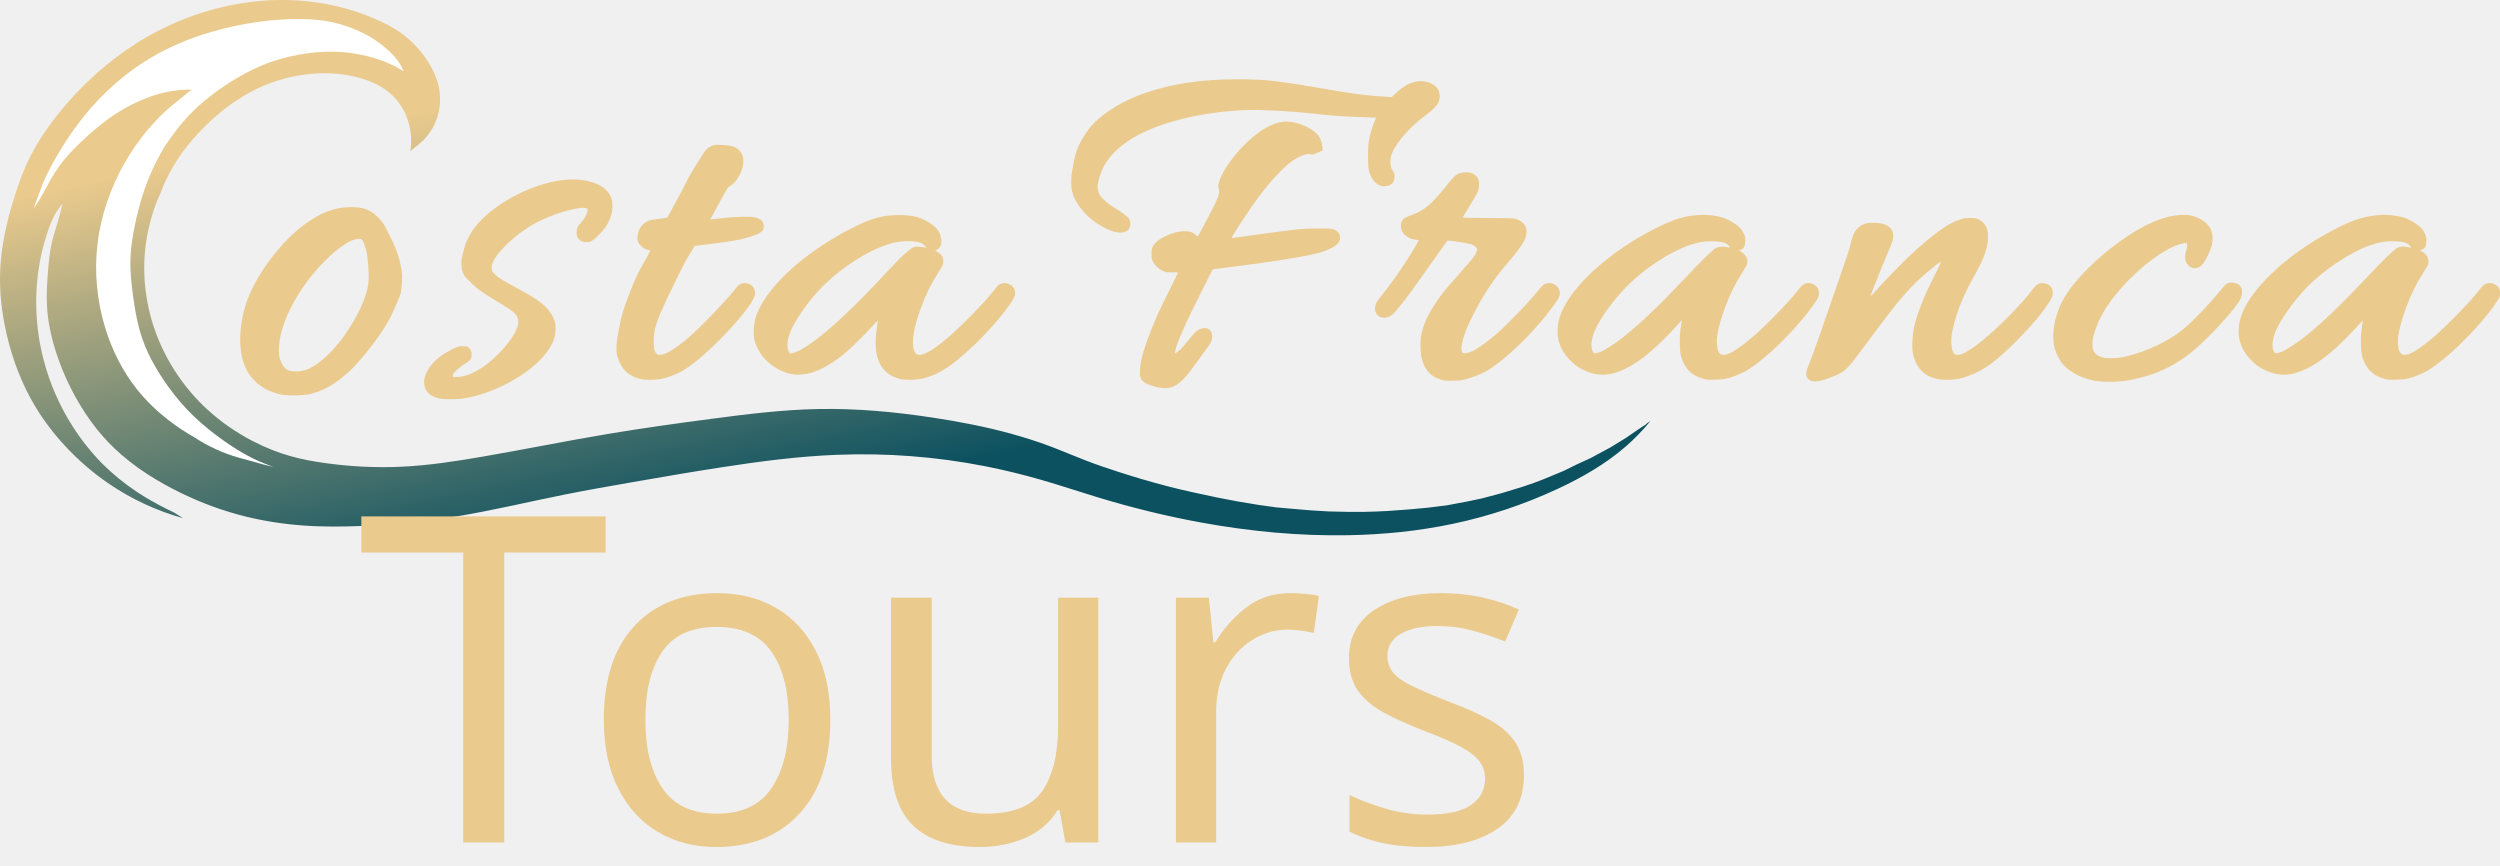
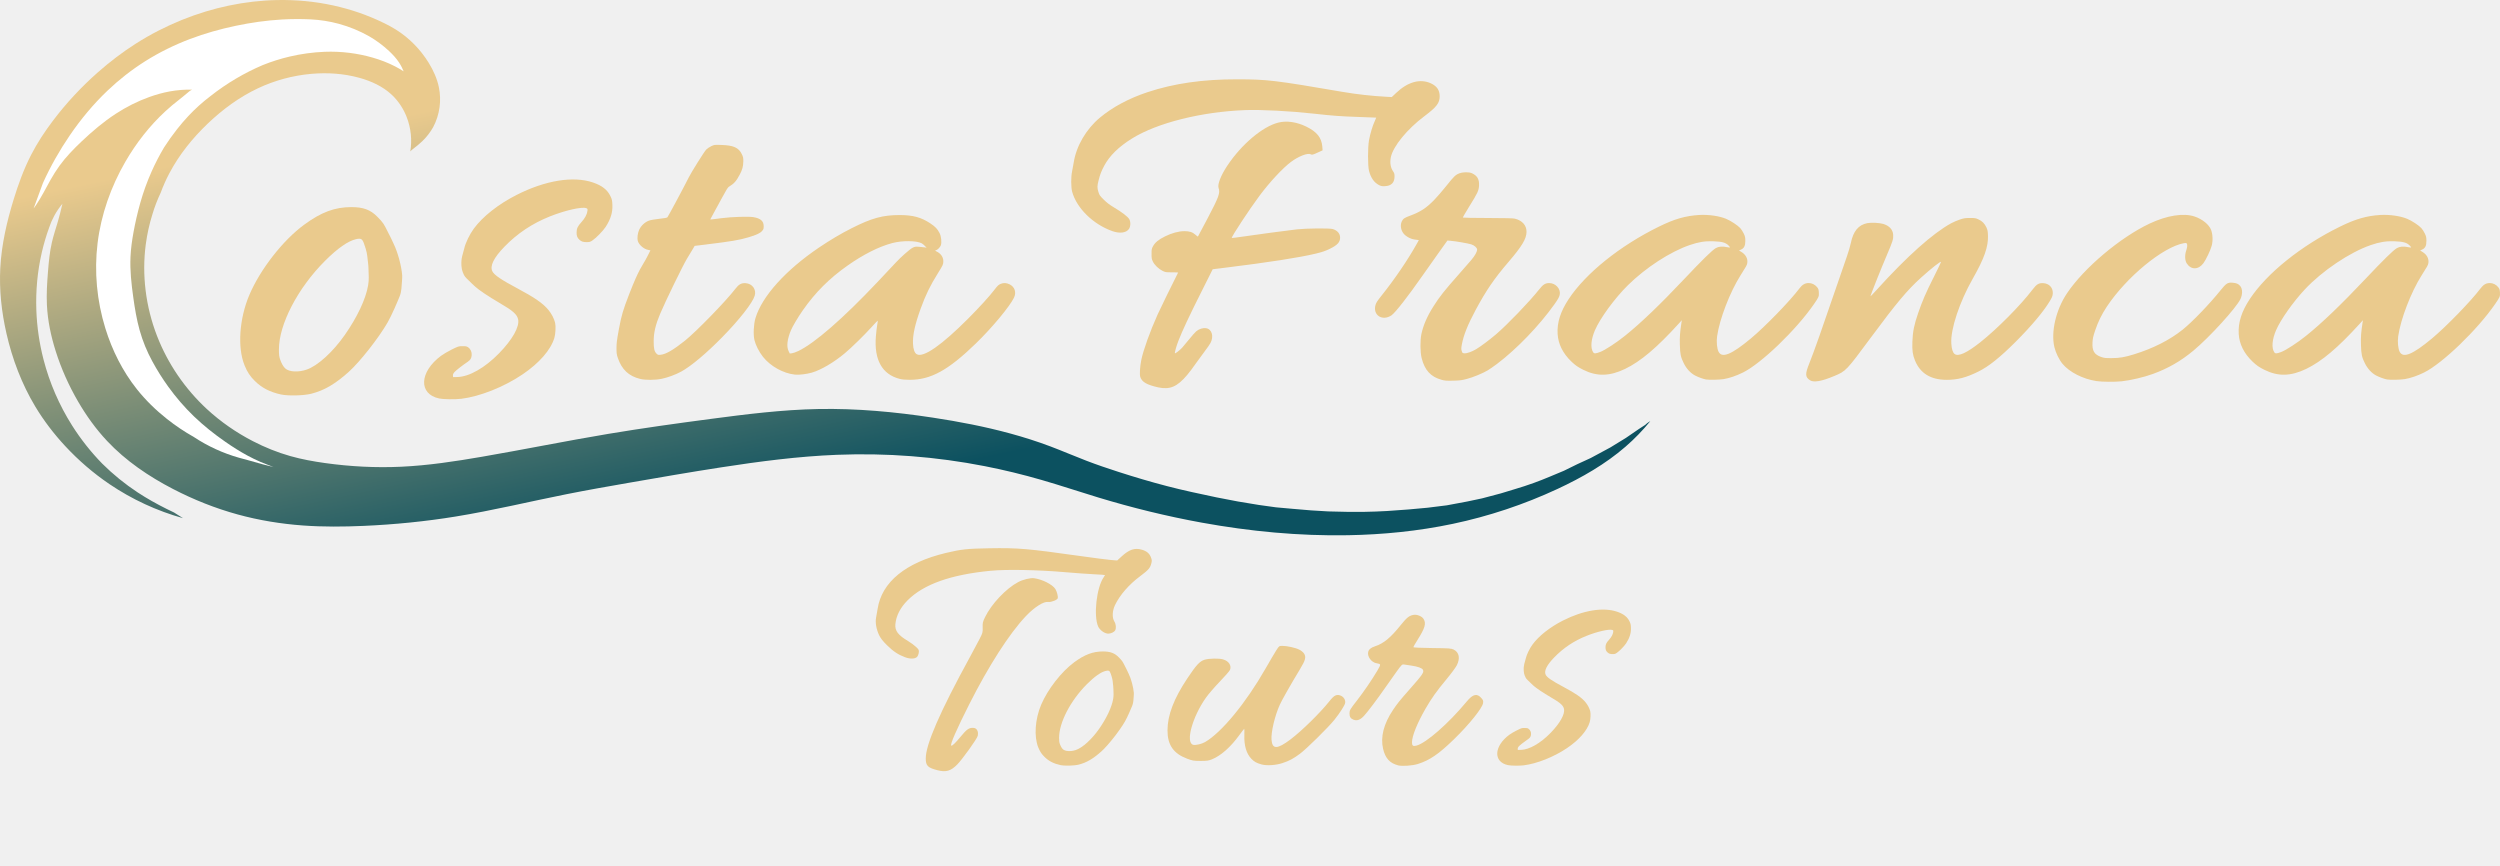
<svg xmlns="http://www.w3.org/2000/svg" xmlns:xlink="http://www.w3.org/1999/xlink" width="601.313mm" height="208.122mm" viewBox="0 0 601.313 208.122" version="1.1" id="svg1" xml:space="preserve">
  <defs id="defs1">
    <linearGradient id="linearGradient2">
      <stop style="stop-color:#eaca8d;stop-opacity:1;" offset="0.357" id="stop2" />
      <stop style="stop-color:#0c5160;stop-opacity:1;" offset="0.633" id="stop3" />
    </linearGradient>
    <linearGradient xlink:href="#linearGradient2" id="linearGradient3" x1="844.255" y1="-287.205" x2="1156.167" y2="1180.227" gradientUnits="userSpaceOnUse" />
  </defs>
  <g id="layer1" transform="translate(92.075,-135.2021)">
    <path style="fill:url(#linearGradient3)" d="m 388.708,397.813 c 1.004,-3.36 2.138,-6.682 3.399,-9.954 1.235,-3.206 2.592,-6.365 4.067,-9.469 2.249,-6.095 4.903,-12.04 7.937,-17.784 8.91,-16.869 21.061,-31.904 34.863,-45.075 13.521,-12.903 28.762,-24.144 45.67,-32.107 15.172,-7.145 31.607,-11.594 48.311,-13.088 14.674,-1.313 29.614,-0.338 43.816,3.582 10.799,2.981 21.308,7.776 29.486,15.432 5.944,5.565 10.522,12.539 13.503,20.117 3.901,9.919 5.065,20.899 3.328,31.415 0.059,-0.077 0.12,-0.153 0.183,-0.228 0.636,-0.758 1.428,-1.368 2.211,-1.973 2.935,-2.268 5.854,-4.568 8.525,-7.141 3.866,-3.724 7.19,-8.009 9.837,-12.679 2.99,-5.636 4.977,-11.802 5.84,-18.123 0.81,-5.933 0.629,-12.001 -0.542,-17.873 -1.604,-8.041 -5.039,-15.634 -9.343,-22.613 -7.539,-12.225 -17.855,-22.76 -30.06,-30.331 -3.538,-2.195 -7.226,-4.14 -10.968,-5.964 -14.427,-7.034 -29.71,-12.295 -45.385,-15.744 -16.725,-3.681 -33.891,-5.3 -51.014,-4.99 -29.703,0.538 -59.228,6.906 -86.778,18.021 -14.646,5.909 -28.754,13.152 -42.073,21.639 -12.213,7.782 -23.754,16.603 -34.608,26.19 -14.906,13.166 -28.53,27.792 -40.532,43.65 -7.456,9.851 -14.297,20.195 -19.954,31.179 -6.654,12.92 -11.63,26.642 -15.901,40.532 -6.241,20.293 -11.034,41.156 -12.16,62.357 -1.06,19.975 1.157,40.051 5.612,59.551 5.322,23.296 13.882,45.928 26.19,66.411 7.733,12.869 16.916,24.848 27.125,35.855 12.107,13.054 25.674,24.76 40.418,34.739 20.391,13.802 43.029,24.278 66.748,30.888 l -8.119,-5.147 c -2.211,-1.038 -4.41,-2.102 -6.597,-3.19 -9.142,-4.548 -18.077,-9.532 -26.604,-15.151 -11.537,-7.601 -22.313,-16.358 -32.113,-26.097 -10.324,-10.573 -19.535,-22.232 -27.431,-34.723 -11.682,-18.479 -20.472,-38.783 -25.936,-59.951 -3.767,-14.593 -5.959,-29.592 -6.509,-44.653 -0.649,-17.78 0.997,-35.653 5.029,-52.983 1.754,-7.54 3.958,-14.975 6.595,-22.253 1.207,-3.642 2.73,-7.18 4.547,-10.56 2.116,-3.936 4.629,-7.658 7.491,-11.091 l -0.189,0.9 c -1.182,5.299 -2.541,10.558 -4.072,15.767 -1.788,6.082 -3.813,12.101 -5.247,18.276 -2.03,8.74 -2.856,17.71 -3.569,26.655 -0.805,10.106 -1.471,20.251 -0.983,30.377 0.689,14.275 3.673,28.378 7.986,42.004 5.038,15.915 11.896,31.245 20.283,45.677 7.511,12.924 16.269,25.159 26.512,36.045 16.963,18.028 37.769,32.114 59.743,43.513 18.822,9.765 38.627,17.663 59.079,23.262 19.293,5.282 39.129,8.511 59.079,9.97 18.424,1.347 36.931,1.189 55.386,0.369 27.948,-1.241 55.836,-3.998 83.449,-8.493 33.834,-5.507 67.185,-13.607 100.803,-20.308 18.775,-3.743 37.634,-7.049 56.494,-10.339 27.907,-4.868 55.822,-9.702 83.818,-14.031 35.011,-5.414 70.204,-10.044 105.603,-11.447 45,-1.783 90.209,1.678 134.404,10.339 17.407,3.411 34.655,7.625 51.694,12.554 17.203,4.977 34.187,10.68 51.325,15.877 30.927,9.379 62.361,17.11 94.157,22.893 43.827,7.971 88.389,12.234 132.927,11.447 31.985,-0.565 63.963,-3.741 95.265,-10.339 32.824,-6.918 64.853,-17.597 95.264,-31.755 22.095,-10.286 43.481,-22.507 61.892,-38.477 8.116,-7.04 15.622,-14.784 22.406,-23.115 -0.317,0.17 -0.63,0.349 -0.938,0.536 -1.308,0.795 -2.524,1.741 -3.617,2.813 l -5.761,3.751 -11.923,8.172 -13.977,8.574 -17.907,9.646 -12.146,5.582 -12.28,6.028 -13.486,5.627 c -4.597,1.934 -9.243,3.751 -13.932,5.448 -5.671,2.052 -11.405,3.929 -17.192,5.627 l -12.637,3.84 -17.192,4.555 -13.307,2.813 -18.577,3.483 -17.594,2.188 -17.058,1.563 -19.782,1.429 c -6.856,0.391 -13.72,0.645 -20.586,0.759 -4.569,0.076 -9.139,0.091 -13.709,0.045 l -19.247,-0.447 -15.585,-0.938 c -5.643,-0.46 -11.284,-0.937 -16.924,-1.429 -4.973,-0.434 -9.944,-0.881 -14.915,-1.34 l -15.451,-2.143 -19.157,-3.171 -19.47,-3.751 -22.462,-4.823 c -7.55,-1.662 -15.068,-3.464 -22.551,-5.403 -14.849,-3.849 -29.554,-8.242 -44.153,-12.95 -9.752,-3.145 -19.461,-6.431 -29.031,-10.093 -10.912,-4.176 -21.635,-8.837 -32.565,-12.966 -11.958,-4.517 -24.154,-8.391 -36.485,-11.76 -23.173,-6.33 -46.807,-10.87 -70.557,-14.473 -34.422,-5.222 -69.217,-8.49 -104.027,-7.84 -32.917,0.615 -65.66,4.727 -98.298,9.046 -31.017,4.104 -62.013,8.402 -92.87,13.569 -38.383,6.427 -76.53,14.197 -114.882,20.805 -24.268,4.182 -48.672,7.904 -73.271,9.046 -23.051,1.07 -46.194,-0.134 -69.05,-3.317 -10.668,-1.485 -21.295,-3.405 -31.66,-6.332 -11.785,-3.328 -23.192,-7.95 -34.073,-13.569 -15.183,-7.841 -29.367,-17.645 -41.912,-29.248 -19.817,-18.329 -35.46,-41.172 -45.229,-66.336 -10.259,-26.426 -13.995,-55.424 -10.252,-83.523 1.234,-9.265 3.268,-18.424 6.07,-27.34 z" id="path2-6" transform="matrix(0.2645833,0,0,0.2645833,-158.2481,81.44272)" />
    <path style="fill:#ffffff" d="m 480.336,619.266 c 3.147,0.862 6.307,1.673 9.48,2.431 l -11.617,-4.608 c -4.08,-1.781 -8.087,-3.73 -12.007,-5.841 -6.933,-3.734 -13.586,-7.971 -20.055,-12.461 -10.119,-7.024 -19.814,-14.689 -28.687,-23.235 -8.562,-8.246 -16.34,-17.298 -23.3,-26.934 -5.286,-7.319 -10.102,-14.976 -14.408,-22.91 -4.938,-8.992 -8.844,-18.55 -11.617,-28.427 -2.742,-9.766 -4.373,-19.808 -5.776,-29.855 -1.709,-12.238 -3.092,-24.585 -2.531,-36.929 0.34,-7.474 1.391,-14.9 2.726,-22.261 1.632,-9.004 3.691,-17.93 6.166,-26.74 2.744,-9.752 6.196,-19.304 10.319,-28.557 3.334,-7.481 7.107,-14.767 11.293,-21.807 3.63,-5.655 7.53,-11.137 11.682,-16.42 3.291,-4.188 6.741,-8.252 10.384,-12.137 6.201,-6.611 12.961,-12.697 20.185,-18.173 7.335,-5.789 15.06,-11.084 23.105,-15.836 7.853,-4.639 16.011,-8.761 24.403,-12.331 7.924,-3.185 16.089,-5.77 24.403,-7.723 10.452,-2.456 21.139,-3.914 31.867,-4.348 7.517,-0.284 15.057,0.042 22.521,0.974 7.084,0.884 14.101,2.313 20.963,4.284 7.09,2.036 14.025,4.654 20.574,8.048 2.643,1.37 5.221,2.865 7.723,4.478 -0.512,-1.256 -1.075,-2.49 -1.687,-3.699 -0.745,-1.47 -1.564,-2.904 -2.466,-4.284 -2.533,-3.872 -5.707,-7.289 -9.086,-10.449 -5.501,-5.145 -11.589,-9.662 -18.108,-13.435 -8.694,-4.92 -18.007,-8.745 -27.648,-11.358 -8.303,-2.25 -16.849,-3.602 -25.442,-4.024 -8.707,-0.421 -17.435,-0.383 -26.138,0.112 -14.135,0.804 -28.189,2.817 -42.044,5.728 -14.115,2.966 -28.045,6.869 -41.532,11.978 -14.241,5.394 -27.983,12.134 -40.861,20.262 -12.272,7.746 -23.748,16.745 -34.256,26.755 -12.851,12.243 -24.241,25.983 -34.256,40.637 -9.348,13.678 -17.512,28.165 -24.369,43.247 l -8.497,23.159 c 0.813,-1.088 1.602,-2.194 2.365,-3.318 4.884,-7.194 8.689,-15.053 12.98,-22.616 2.528,-4.456 5.23,-8.818 8.244,-12.96 5.839,-8.026 12.803,-15.169 20.008,-21.997 9.676,-9.17 19.867,-17.856 31.033,-25.138 9.526,-6.213 19.74,-11.384 30.44,-15.239 6.057,-2.182 12.272,-3.944 18.605,-5.102 6.753,-1.235 13.631,-1.782 20.494,-1.63 -0.15,0.063 -0.298,0.128 -0.444,0.198 -0.791,0.372 -1.539,0.837 -2.222,1.383 l -5.827,4.84 -3.012,2.42 c -4.391,3.352 -8.628,6.907 -12.692,10.65 -14.45,13.308 -26.674,28.971 -36.517,45.972 -13.192,22.788 -22.146,48.12 -25.325,74.259 -3.146,25.863 -0.605,52.369 7.082,77.263 6.166,19.965 15.669,38.981 28.668,55.34 7.984,10.048 17.245,19.054 27.308,27.019 7.724,6.114 15.926,11.622 24.507,16.46 12.61,8.338 26.513,14.716 41.058,18.837 2.605,0.738 5.23,1.404 7.844,2.111 4.68,1.265 9.323,2.66 13.998,3.941 z" id="path3-0" transform="matrix(0.2645833,0,0,0.2645833,-155.8886,83.0565)" />
    <path style="fill:#eaca8d;fill-opacity:1;stroke-width:1" d="m 13.553,231.049 c -5.019,-1.076 -4.779,-6.377 0.465,-10.277 0.526,-0.391 1.686,-1.07 2.578,-1.51 1.591,-0.783 1.64,-0.798 2.584,-0.798 0.816,0 1.022,0.043 1.355,0.28 0.591,0.422 0.905,1.127 0.842,1.89 -0.062,0.751 -0.302,1.151 -0.95,1.586 -1.289,0.865 -2.891,2.117 -3.223,2.518 -0.266,0.321 -0.361,0.548 -0.336,0.807 l 0.034,0.36 1.02,-0.019 c 2.838,-0.054 6.612,-2.199 10.035,-5.702 3.216,-3.292 4.968,-6.408 4.591,-8.166 -0.256,-1.195 -1.254,-2.082 -4.386,-3.898 -2.647,-1.535 -5.144,-3.236 -5.882,-3.92 l -0.743,-0.689 -1.422,-1.383 c -0.527,-0.512 -0.699,-0.984 -0.883,-1.45 -0.179,-0.452 -0.27,-0.897 -0.317,-1.524 -0.142,-1.896 0.36,-2.852 0.676,-4.209 0.316,-1.357 1.3,-3.39 2.298,-4.749 2.144,-2.92 5.906,-5.884 10.291,-8.11 6.91,-3.506 13.636,-4.602 18.368,-2.993 2.176,0.74 3.47,1.753 4.197,3.284 0.378,0.796 0.43,1.024 0.476,2.108 0.078,1.805 -0.414,3.421 -1.603,5.268 -0.626,0.972 -2.322,2.71 -3.221,3.3 -0.507,0.333 -0.697,0.388 -1.342,0.388 -0.883,0 -1.302,-0.137 -1.768,-0.578 -0.521,-0.493 -0.68,-0.897 -0.677,-1.727 0.003,-0.98 0.25,-1.506 1.195,-2.546 0.82,-0.903 1.323,-1.85 1.415,-2.665 0.055,-0.485 0.035,-0.529 -0.287,-0.653 -1.034,-0.398 -5.127,0.533 -8.767,1.993 -4.241,1.701 -7.798,4.073 -10.903,7.27 -2.585,2.661 -3.564,4.665 -2.903,5.94 0.462,0.891 2.078,1.992 5.965,4.063 4.174,2.224 6.151,3.591 7.481,5.172 0.766,0.911 1.411,2.15 1.644,3.161 0.187,0.812 0.089,2.699 -0.187,3.612 -0.88,2.906 -3.64,6.061 -7.699,8.8 -4.433,2.991 -10.2,5.285 -14.677,5.837 -1.459,0.18 -4.339,0.141 -5.333,-0.072 z m 48.317,-4.717 c -2.72,-0.668 -4.415,-2.273 -5.353,-5.068 -0.261,-0.777 -0.309,-1.137 -0.309,-2.298 0,-1.229 0.082,-1.889 0.564,-4.528 0.616,-3.369 1.019,-4.686 2.47,-8.438 2.529,-6.539 3.093,-6.608 4.329,-9.004 0.439,-0.851 0.798,-1.56 0.798,-1.575 0,-0.015 -0.23,-0.065 -0.51,-0.109 -1.004,-0.16 -2.193,-1.149 -2.5,-2.078 -0.222,-0.672 -0.086,-1.909 0.304,-2.767 0.435,-0.957 1.355,-1.827 2.313,-2.185 0.431,-0.161 1.358,-0.327 2.49,-0.446 1.294,-0.136 1.859,-0.244 1.999,-0.382 0.165,-0.162 4.262,-7.824 5.172,-9.673 0.577,-1.172 3.707,-6.155 4.147,-6.601 0.246,-0.249 0.787,-0.614 1.204,-0.811 0.757,-0.358 0.757,-0.358 2.52,-0.299 2.853,0.096 4.073,0.647 4.828,2.182 0.335,0.681 0.38,0.888 0.374,1.748 -0.007,1.176 -0.243,2.052 -0.86,3.204 -0.864,1.613 -1.352,2.156 -2.651,2.948 -0.208,0.127 -0.722,0.961 -1.548,2.51 -0.68,1.276 -1.607,2.976 -2.059,3.778 -0.452,0.802 -0.823,1.485 -0.823,1.519 0,0.07 0.351,0.034 2.82,-0.293 2.294,-0.304 6.412,-0.431 7.564,-0.234 1.728,0.296 2.458,0.948 2.458,2.195 0,0.605 -0.047,0.742 -0.39,1.133 -0.477,0.545 -1.378,0.963 -3.27,1.521 -2.304,0.678 -4.046,0.972 -10.316,1.741 l -2.635,0.323 -0.415,0.72 c -0.228,0.396 -0.876,1.472 -1.441,2.391 -0.935,1.523 -5.096,10.067 -6.417,13.177 -1.123,2.643 -1.578,4.577 -1.575,6.695 0.001,1.725 0.158,2.402 0.671,2.915 0.33,0.33 0.406,0.352 0.996,0.291 1.273,-0.131 3.028,-1.145 5.81,-3.357 2.714,-2.158 9.939,-9.582 12.166,-12.502 0.833,-1.092 1.431,-1.425 2.45,-1.364 1.622,0.097 2.654,1.507 2.208,3.017 -0.505,1.709 -3.682,5.765 -7.805,9.966 -3.859,3.931 -7.511,6.996 -9.872,8.283 -1.386,0.756 -3.249,1.443 -4.729,1.744 -1.579,0.322 -3.904,0.329 -5.18,0.015 z m 62.396,-0.013 c -4.176,-1.094 -6.12,-4.581 -5.673,-10.18 0.077,-0.966 0.221,-2.211 0.32,-2.767 0.099,-0.557 0.161,-1.031 0.138,-1.054 -0.023,-0.023 -0.699,0.684 -1.502,1.571 -1.784,1.97 -4.752,4.872 -6.406,6.264 -2.604,2.191 -5.75,4.041 -7.937,4.669 -1.307,0.375 -3.108,0.588 -4.085,0.484 -2.815,-0.3 -5.89,-2.016 -7.691,-4.292 -0.926,-1.17 -1.76,-2.81 -2.044,-4.017 -0.307,-1.305 -0.193,-3.799 0.24,-5.254 1.558,-5.235 7.22,-11.535 15.249,-16.971 2.731,-1.849 5.29,-3.365 7.921,-4.692 4.811,-2.428 7.468,-3.155 11.522,-3.153 3.168,0.001 5.189,0.547 7.349,1.986 1.254,0.835 1.726,1.331 2.256,2.371 0.391,0.766 0.54,2.197 0.303,2.914 -0.149,0.452 -0.853,1.162 -1.152,1.162 -0.279,0 -0.205,0.188 0.136,0.343 0.99,0.451 1.609,1.346 1.609,2.327 0,0.752 -0.082,0.933 -1.304,2.889 -1.861,2.978 -2.942,5.198 -4.147,8.523 -1.367,3.772 -1.937,6.369 -1.846,8.417 0.061,1.384 0.387,2.276 0.936,2.56 1.609,0.836 5.923,-2.163 12.302,-8.553 2.645,-2.649 5.138,-5.381 6.3,-6.903 0.823,-1.078 1.013,-1.257 1.591,-1.498 0.662,-0.277 1.388,-0.232 2.114,0.13 1.25,0.623 1.672,1.935 1.039,3.23 -1.043,2.131 -5.256,7.195 -9.085,10.918 -6.698,6.512 -10.921,8.836 -16.02,8.814 -1.123,-0.004 -1.783,-0.07 -2.432,-0.24 z m -24.314,-6.693 c 3.948,-1.895 10.725,-7.799 18.996,-16.552 2.095,-2.217 4.103,-4.353 4.463,-4.747 1.122,-1.229 3.359,-3.198 4.004,-3.525 0.57,-0.289 0.695,-0.307 1.64,-0.236 0.562,0.042 1.185,0.11 1.383,0.151 l 0.36,0.075 -0.42,-0.446 c -0.231,-0.245 -0.568,-0.523 -0.749,-0.618 -1.274,-0.667 -4.664,-0.698 -7.073,-0.065 -3.212,0.844 -6.963,2.733 -10.802,5.438 -4.361,3.073 -7.715,6.427 -10.722,10.722 -1.139,1.627 -2.456,3.84 -2.856,4.801 -0.911,2.186 -1.11,3.93 -0.575,5.024 l 0.286,0.584 0.523,-0.059 c 0.288,-0.032 0.981,-0.279 1.541,-0.547 z" id="path7-7" />
    <path d="m -24.533,230.076 c -2.639,-0.585 -4.57,-1.584 -6.236,-3.228 -1.178,-1.163 -1.797,-2.101 -2.479,-3.762 -1.76,-4.284 -1.273,-11.302 1.179,-17.017 2.622,-6.11 8.015,-13.026 13.075,-16.765 4.125,-3.048 7.443,-4.295 11.422,-4.29 2.876,0.004 4.583,0.631 6.226,2.29 1.571,1.585 1.583,1.763 2.635,3.837 l 0.546,1.075 c 0.153,0.254 0.514,1.107 0.773,1.635 1.008,2.056 1.866,5.299 2.052,7.547 0.031,0.473 -0.012,0.726 -0.042,1.327 -0.103,1.073 -0.061,2.478 -0.543,3.696 -0.549,1.386 -1.939,4.626 -2.924,6.348 -2.113,3.691 -6.709,9.527 -9.368,11.898 -3.292,2.934 -5.79,4.397 -8.919,5.221 -1.825,0.481 -5.637,0.577 -7.397,0.187 z m 6.209,-5.975 c 2.646,-0.901 6.3,-4.218 9.182,-8.335 2.992,-4.274 5.048,-8.638 5.602,-11.89 0.269,-1.58 0.124,-2.373 0.101,-3.827 -0.008,-0.545 -0.044,-1.029 -0.093,-1.444 -0.061,-0.52 -0.161,-1.221 -0.155,-1.36 -0.007,-0.101 -0.091,-0.899 -0.188,-1.295 -0.174,-0.699 -0.306,-1.236 -0.649,-2.16 -0.423,-1.139 -0.713,-1.333 -1.905,-1.065 -1.929,0.433 -4.469,2.211 -7.507,5.254 -6.536,6.547 -11.048,15.234 -11.051,21.279 -7.76e-4,1.27 0.057,1.74 0.301,2.439 0.331,0.949 0.78,1.727 1.231,2.13 0.944,0.845 3.118,0.961 5.133,0.275 z" style="fill:#eaca8d;fill-opacity:1;stroke-width:1" id="path1" />
    <path d="m 186.521,228.379 c -2.727,-0.602 -3.932,-1.295 -4.325,-2.486 -0.2,-0.605 -0.088,-2.495 0.243,-4.128 0.473,-2.332 2.106,-6.875 3.925,-10.922 0.571,-1.271 3.622,-7.513 4.927,-10.081 0.017,-0.033 -0.658,-0.06 -1.5,-0.06 -1.436,0 -1.573,-0.021 -2.22,-0.339 -0.96,-0.471 -1.929,-1.393 -2.335,-2.219 -0.299,-0.609 -0.335,-0.812 -0.335,-1.883 0,-1.107 0.028,-1.25 0.357,-1.844 0.501,-0.904 1.351,-1.599 2.884,-2.357 1.644,-0.813 3.299,-1.259 4.672,-1.259 1.226,0 1.925,0.228 2.647,0.864 0.304,0.267 0.57,0.466 0.592,0.441 0.022,-0.025 1.051,-1.962 2.286,-4.305 2.763,-5.241 3.113,-6.206 2.684,-7.391 -0.306,-0.845 0.567,-3.062 2.123,-5.391 3.426,-5.129 8.446,-9.365 12.239,-10.33 1.994,-0.507 4.451,-0.155 6.73,0.964 2.57,1.262 3.694,2.67 3.86,4.836 l 0.067,0.87 -1.007,0.464 c -1.362,0.627 -1.524,0.67 -1.867,0.486 -0.699,-0.374 -2.915,0.484 -4.715,1.826 -1.987,1.482 -5.114,4.841 -7.582,8.145 -2.384,3.192 -6.847,9.981 -6.674,10.154 0.032,0.032 0.996,-0.081 2.143,-0.252 3.407,-0.506 11.545,-1.597 13.547,-1.815 2.329,-0.254 7.847,-0.303 8.593,-0.076 1.126,0.343 1.776,1.098 1.773,2.061 -0.004,1.113 -0.645,1.808 -2.505,2.715 -1.031,0.503 -1.753,0.749 -3.3,1.124 -3.975,0.964 -11.477,2.129 -22.173,3.445 l -2.671,0.329 -2.858,5.71 c -2.906,5.806 -4.412,9.023 -5.368,11.467 -0.524,1.341 -0.963,2.915 -0.845,3.032 0.094,0.094 1.184,-0.746 1.706,-1.316 0.259,-0.282 1.019,-1.194 1.689,-2.026 0.67,-0.832 1.451,-1.712 1.734,-1.955 0.647,-0.554 1.594,-0.848 2.361,-0.733 1.381,0.207 1.9,1.932 1.065,3.54 -0.172,0.331 -0.819,1.263 -1.438,2.072 -0.619,0.809 -1.576,2.118 -2.127,2.91 -2.944,4.238 -4.777,5.773 -7.031,5.89 -0.649,0.034 -1.272,-0.022 -1.97,-0.176 z m 225.631,-1.518 c -3.285,-0.519 -6.491,-2.157 -8.151,-4.162 -0.81,-0.979 -1.616,-2.637 -1.941,-3.994 -0.876,-3.662 0.372,-9.006 3.029,-12.962 4.092,-6.094 12.774,-13.418 19.874,-16.767 4.151,-1.958 8.156,-2.588 10.808,-1.7 1.874,0.627 3.496,1.943 3.977,3.225 0.414,1.105 0.468,2.629 0.136,3.841 -0.304,1.109 -1.366,3.34 -1.984,4.169 -1.199,1.607 -2.955,1.638 -3.993,0.07 -0.464,-0.701 -0.526,-1.984 -0.151,-3.098 0.289,-0.857 0.336,-1.479 0.13,-1.728 -0.101,-0.122 -0.271,-0.136 -0.702,-0.056 -5.053,0.936 -13.778,8.129 -18.523,15.272 -1.221,1.838 -2.119,3.675 -2.816,5.763 -0.458,1.372 -0.569,1.876 -0.621,2.83 -0.112,2.036 0.422,2.922 2.116,3.508 0.686,0.237 1.022,0.273 2.474,0.266 1.945,-0.009 3.064,-0.198 5.38,-0.908 4.576,-1.403 8.617,-3.452 11.722,-5.944 2.326,-1.867 6.442,-6.141 9.087,-9.435 1.388,-1.728 1.739,-1.95 2.931,-1.851 0.924,0.078 1.386,0.28 1.825,0.802 0.566,0.672 0.588,1.985 0.054,3.121 -0.995,2.116 -7.479,9.228 -11.316,12.413 -3.036,2.52 -6.035,4.249 -9.709,5.597 -2.139,0.785 -5.306,1.534 -7.539,1.782 -1.563,0.174 -4.835,0.144 -6.096,-0.055 z m -68.891,-0.205 c -1.16,-0.789 -1.186,-1.475 -0.153,-4.051 1.113,-2.775 3.09,-8.368 6.875,-19.443 0.846,-2.475 1.835,-5.342 2.197,-6.37 0.362,-1.028 0.773,-2.432 0.913,-3.12 0.581,-2.857 1.837,-4.381 3.952,-4.797 0.943,-0.186 2.955,-0.086 3.86,0.19 1.466,0.448 2.298,1.365 2.378,2.623 0.064,1.002 -0.114,1.583 -1.42,4.632 -1.594,3.722 -4.121,10.081 -4.039,10.162 0.02,0.02 0.708,-0.705 1.528,-1.611 7.281,-8.033 13.464,-13.557 17.875,-15.966 0.495,-0.27 1.413,-0.666 2.04,-0.879 1.004,-0.341 1.298,-0.388 2.46,-0.394 1.2,-0.005 1.387,0.024 2.055,0.331 0.912,0.418 1.494,1.004 1.924,1.938 0.276,0.598 0.339,0.923 0.377,1.92 0.102,2.723 -0.894,5.555 -3.668,10.427 -3.187,5.599 -5.359,12.16 -5.15,15.556 0.083,1.346 0.342,2.185 0.782,2.532 0.884,0.698 2.935,-0.234 6.19,-2.814 4.068,-3.224 9.695,-8.895 12.529,-12.626 1.016,-1.338 1.54,-1.654 2.63,-1.589 1.436,0.086 2.387,1.148 2.272,2.535 -0.049,0.594 -0.172,0.888 -0.796,1.92 -1.477,2.439 -4.446,5.964 -8.103,9.621 -3.803,3.803 -6.502,5.96 -9.002,7.195 -2.919,1.442 -4.999,1.986 -7.591,1.986 -3.841,0 -6.39,-1.554 -7.655,-4.666 -0.556,-1.367 -0.695,-2.384 -0.62,-4.515 0.085,-2.414 0.425,-4.099 1.382,-6.858 1.07,-3.085 1.823,-4.821 3.764,-8.684 0.978,-1.947 1.764,-3.583 1.747,-3.636 -0.077,-0.231 -2.264,1.485 -4.769,3.742 -3.316,2.988 -5.927,6.099 -12.021,14.326 -6.065,8.187 -6.051,8.173 -8.922,9.38 -3.03,1.274 -4.939,1.602 -5.822,1.001 z m -88.545,-0.085 c -2.64,-0.713 -4.115,-2.304 -4.849,-5.23 -0.354,-1.413 -0.386,-4.276 -0.064,-5.779 0.467,-2.178 1.39,-4.291 2.949,-6.747 1.468,-2.313 2.533,-3.655 6.136,-7.732 1.157,-1.309 2.476,-2.821 2.932,-3.36 0.862,-1.019 1.388,-1.961 1.39,-2.487 10e-4,-0.422 -0.64,-1.004 -1.379,-1.251 -0.686,-0.229 -3.671,-0.75 -4.921,-0.859 l -0.84,-0.073 -2.051,2.865 c -1.128,1.576 -2.879,4.053 -3.891,5.505 -3.516,5.046 -6.631,9.033 -7.521,9.628 -2.212,1.478 -4.547,-0.059 -3.831,-2.522 0.151,-0.52 0.473,-1.014 1.475,-2.265 3.127,-3.905 6.335,-8.626 8.486,-12.487 l 0.449,-0.806 -0.278,-0.057 c -0.153,-0.031 -0.534,-0.086 -0.847,-0.122 -0.673,-0.077 -1.587,-0.516 -2.206,-1.059 -0.933,-0.819 -1.261,-2.248 -0.755,-3.293 0.311,-0.643 0.609,-0.847 1.97,-1.351 2.497,-0.925 3.916,-1.848 5.782,-3.763 0.721,-0.74 2.041,-2.263 2.933,-3.386 1.863,-2.344 2.233,-2.701 3.161,-3.048 0.884,-0.331 2.315,-0.343 3.014,-0.025 1.293,0.587 1.797,1.469 1.709,2.991 -0.071,1.22 -0.337,1.787 -2.377,5.05 -0.875,1.399 -1.552,2.583 -1.505,2.629 0.047,0.047 2.74,0.091 5.986,0.099 4.01,0.01 6.086,0.058 6.48,0.153 1.802,0.432 2.841,1.59 2.841,3.166 0,1.648 -1.083,3.463 -4.316,7.23 -3.426,3.992 -5.398,6.87 -7.902,11.534 -1.904,3.545 -2.93,6.105 -3.335,8.32 -0.17,0.928 -0.174,1.143 -0.032,1.591 0.155,0.489 0.191,0.52 0.655,0.554 0.593,0.043 1.806,-0.389 2.853,-1.018 1.053,-0.632 3.176,-2.221 4.703,-3.52 2.746,-2.337 8.103,-7.908 10.406,-10.823 0.942,-1.193 1.492,-1.539 2.437,-1.535 1.478,0.007 2.719,1.304 2.538,2.654 -0.081,0.601 -0.368,1.144 -1.296,2.45 -3.654,5.141 -9.071,10.767 -13.805,14.336 -0.767,0.578 -1.777,1.279 -2.244,1.556 -1.251,0.743 -3.492,1.661 -5.062,2.074 -1.183,0.311 -1.646,0.369 -3.24,0.407 -1.57,0.038 -1.997,0.009 -2.735,-0.191 z m 63.583,-0.087 c -0.649,-0.107 -1.9,-0.559 -2.676,-0.966 -1.071,-0.561 -2.069,-1.647 -2.711,-2.95 -0.741,-1.503 -0.876,-2.144 -0.94,-4.463 -0.053,-1.911 0.025,-2.951 0.401,-5.401 l 0.074,-0.48 -0.763,0.84 c -5.267,5.796 -9.145,9.067 -12.886,10.87 -3.719,1.792 -6.791,1.855 -10.076,0.205 -1.262,-0.633 -1.88,-1.062 -2.81,-1.947 -2.068,-1.967 -3.199,-4.229 -3.342,-6.68 -0.159,-2.727 0.691,-5.396 2.671,-8.389 4.111,-6.214 12.328,-12.811 21.681,-17.405 3.773,-1.854 6.415,-2.614 9.758,-2.811 2.187,-0.128 4.773,0.243 6.402,0.919 1.124,0.467 2.825,1.584 3.423,2.249 0.255,0.284 0.632,0.873 0.837,1.31 0.319,0.68 0.374,0.934 0.377,1.755 0.004,1.166 -0.293,1.763 -1.044,2.099 l -0.47,0.21 0.595,0.366 c 1.038,0.639 1.554,1.627 1.388,2.661 -0.079,0.496 -0.234,0.778 -1.613,2.944 -2.541,3.991 -5.074,10.574 -5.646,14.677 -0.186,1.332 -0.03,2.958 0.356,3.714 0.823,1.613 3.122,0.668 7.755,-3.189 3.461,-2.881 9.414,-9.013 11.668,-12.018 0.703,-0.938 1.36,-1.323 2.256,-1.323 0.768,0 1.515,0.369 2.027,1.002 0.311,0.384 0.373,0.575 0.412,1.267 0.054,0.955 -0.01,1.109 -1.154,2.772 -4.271,6.207 -12.666,14.294 -17.116,16.488 -1.579,0.778 -3.187,1.329 -4.598,1.575 -0.937,0.163 -3.481,0.221 -4.234,0.096 z m -25.441,-6.647 c 1.136,-0.438 3.873,-2.226 5.903,-3.856 3.813,-3.062 8.462,-7.517 14.316,-13.718 4.336,-4.594 6.679,-6.888 7.532,-7.377 0.704,-0.404 1.583,-0.479 2.733,-0.232 0.338,0.072 0.646,0.1 0.686,0.06 0.039,-0.039 -0.145,-0.278 -0.41,-0.53 -0.686,-0.652 -1.516,-0.872 -3.58,-0.949 -2.013,-0.074 -3.564,0.175 -5.723,0.919 -4.692,1.618 -10.54,5.421 -14.837,9.649 -3.14,3.09 -6.721,7.987 -7.943,10.863 -0.937,2.206 -1.098,4.218 -0.42,5.253 0.249,0.38 0.585,0.364 1.745,-0.083 z m 189.263,6.647 c -0.649,-0.107 -1.9,-0.559 -2.676,-0.966 -1.071,-0.561 -2.069,-1.647 -2.711,-2.95 -0.741,-1.503 -0.876,-2.144 -0.94,-4.463 -0.053,-1.911 0.025,-2.951 0.401,-5.401 l 0.074,-0.48 -0.763,0.84 c -5.267,5.796 -9.145,9.067 -12.886,10.87 -3.719,1.792 -6.791,1.855 -10.076,0.205 -1.262,-0.633 -1.88,-1.062 -2.81,-1.947 -2.068,-1.967 -3.199,-4.229 -3.342,-6.68 -0.159,-2.727 0.691,-5.396 2.671,-8.389 4.111,-6.214 12.328,-12.811 21.681,-17.405 3.773,-1.854 6.415,-2.614 9.758,-2.811 2.187,-0.128 4.773,0.243 6.402,0.919 1.124,0.467 2.825,1.584 3.423,2.249 0.255,0.284 0.632,0.873 0.837,1.31 0.319,0.68 0.374,0.934 0.377,1.755 0.004,1.166 -0.293,1.763 -1.044,2.099 l -0.47,0.21 0.595,0.366 c 1.038,0.639 1.554,1.627 1.388,2.661 -0.079,0.496 -0.234,0.778 -1.613,2.944 -2.541,3.991 -5.074,10.574 -5.646,14.677 -0.186,1.332 -0.03,2.958 0.356,3.714 0.823,1.613 3.122,0.668 7.755,-3.189 3.461,-2.881 9.414,-9.013 11.668,-12.018 0.704,-0.938 1.36,-1.323 2.256,-1.323 0.768,0 1.515,0.369 2.027,1.002 0.311,0.384 0.373,0.575 0.412,1.267 0.054,0.955 -0.01,1.109 -1.154,2.772 -4.271,6.207 -12.666,14.294 -17.116,16.488 -1.579,0.778 -3.187,1.329 -4.598,1.575 -0.937,0.163 -3.481,0.221 -4.234,0.096 z m -25.441,-6.647 c 1.136,-0.438 3.873,-2.226 5.903,-3.856 3.813,-3.062 8.462,-7.517 14.316,-13.718 4.336,-4.594 6.679,-6.888 7.532,-7.377 0.704,-0.404 1.583,-0.479 2.733,-0.232 0.338,0.072 0.646,0.1 0.686,0.06 0.04,-0.039 -0.145,-0.278 -0.41,-0.53 -0.686,-0.652 -1.516,-0.872 -3.58,-0.949 -2.013,-0.074 -3.564,0.175 -5.723,0.919 -5.038,1.737 -11.671,6.197 -15.824,10.64 -2.834,3.031 -5.82,7.259 -6.921,9.799 -0.967,2.231 -1.142,4.278 -0.455,5.327 0.249,0.38 0.585,0.364 1.745,-0.083 z M 175.539,190.816 c -4.633,-1.606 -8.655,-5.531 -9.732,-9.497 -0.292,-1.074 -0.303,-3.558 -0.023,-4.861 0.114,-0.528 0.29,-1.497 0.392,-2.152 0.621,-3.986 2.998,-8.053 6.324,-10.822 3.046,-2.535 6.972,-4.634 11.439,-6.114 6.378,-2.113 13.322,-3.107 21.603,-3.092 7.227,0.014 9.003,0.226 25.324,3.025 3.314,0.569 6.925,0.976 10.289,1.161 l 1.528,0.084 1.061,-1.006 c 2.815,-2.67 5.802,-3.484 8.372,-2.281 1.424,0.666 2.088,1.643 2.09,3.075 0.003,1.65 -0.724,2.597 -3.717,4.843 -4.109,3.084 -7.499,7.236 -8.031,9.834 -0.265,1.297 -0.072,2.516 0.54,3.398 0.289,0.416 0.347,0.622 0.348,1.233 0.004,1.473 -0.761,2.258 -2.278,2.334 -0.736,0.037 -0.947,-4.3e-4 -1.451,-0.259 -1.163,-0.596 -1.96,-1.717 -2.402,-3.383 -0.323,-1.214 -0.325,-5.707 -0.003,-7.441 0.291,-1.571 0.834,-3.38 1.346,-4.489 0.226,-0.49 0.397,-0.9 0.38,-0.911 -0.017,-0.011 -1.921,-0.085 -4.232,-0.162 -4.352,-0.146 -6.182,-0.281 -10.75,-0.791 -5.656,-0.631 -12.737,-1 -16.494,-0.859 -10.526,0.394 -21.193,3.065 -27.244,6.823 -3.22,2 -5.433,4.171 -6.714,6.589 -0.684,1.291 -0.971,2.033 -1.332,3.45 -0.359,1.411 -0.365,1.8 -0.043,2.849 0.231,0.751 0.343,0.911 1.292,1.843 0.733,0.72 1.426,1.25 2.353,1.8 1.978,1.175 3.436,2.289 3.768,2.879 0.368,0.655 0.33,1.792 -0.08,2.367 -0.661,0.928 -2.186,1.134 -3.926,0.531 z" style="fill:#eaca8d;fill-opacity:1;stroke-width:1" id="path1-4" />
-     <text xml:space="preserve" style="font-size:109.827px;line-height:0;font-family:Allura;-inkscape-font-specification:Allura;text-align:center;letter-spacing:0px;word-spacing:0px;writing-mode:lr-tb;direction:ltr;text-anchor:middle;fill:#eaca8d;fill-opacity:1;stroke-width:0.888" x="207.96" y="337.833" id="text1">
-       <tspan id="tspan1" style="font-style:normal;font-variant:normal;font-weight:normal;font-stretch:normal;font-family:Allura;-inkscape-font-specification:Allura;fill:#eaca8d;fill-opacity:1;stroke-width:0.888" x="207.96" y="337.833">Tours</tspan>
-     </text>
+     <path style="fill:#eaca8d;stroke-width:1;fill-opacity:1" d="m 133.451,320.469 c -2.389,-0.611 -2.858,-1.079 -2.858,-2.851 0,-3.371 3.414,-11.207 10.618,-24.371 0.787,-1.437 1.807,-3.346 2.268,-4.241 0.811,-1.577 0.837,-1.667 0.802,-2.865 -0.033,-1.123 0.019,-1.35 0.55,-2.455 1.535,-3.191 5.026,-6.895 7.993,-8.481 1.129,-0.603 2.95,-1.045 3.822,-0.927 1.99,0.269 4.458,1.525 5.128,2.608 0.377,0.61 0.673,1.78 0.56,2.213 -0.107,0.411 -1.622,1 -2.288,0.889 -1.079,-0.179 -3.308,1.234 -5.366,3.401 -3.951,4.162 -8.94,11.926 -13.619,21.196 -3.044,6.029 -4.631,9.662 -4.347,9.946 0.182,0.182 0.973,-0.566 2.273,-2.146 1.461,-1.777 1.986,-2.145 3.018,-2.115 0.861,0.025 1.306,0.796 1.098,1.904 -0.127,0.677 -3.72,5.692 -4.993,6.969 -1.501,1.506 -2.664,1.837 -4.659,1.327 z m 110.779,-1.173 c -2.004,-0.508 -3.099,-1.7 -3.63,-3.952 -0.674,-2.859 0.128,-6.023 2.378,-9.382 1.012,-1.511 1.63,-2.282 3.825,-4.769 3.38,-3.831 3.692,-4.288 3.357,-4.913 -0.214,-0.399 -1.245,-0.765 -2.782,-0.988 -0.674,-0.098 -1.455,-0.213 -1.736,-0.257 -0.491,-0.077 -0.565,-0.004 -1.893,1.843 -0.761,1.058 -1.996,2.805 -2.745,3.883 -1.86,2.677 -4.161,5.72 -5.034,6.656 -0.888,0.952 -1.692,1.23 -2.538,0.876 -0.669,-0.28 -0.917,-0.682 -0.917,-1.489 0,-0.768 0.112,-0.963 1.783,-3.103 1.618,-2.073 3.67,-5.076 4.9,-7.17 0.925,-1.576 0.921,-1.623 -0.167,-1.797 -1.22,-0.195 -2.27,-1.588 -2.028,-2.691 0.139,-0.632 0.656,-1.069 1.645,-1.39 2.079,-0.675 3.763,-2.069 6.239,-5.164 1.401,-1.751 2.008,-2.229 3.05,-2.398 0.841,-0.136 2.003,0.342 2.396,0.987 0.664,1.089 0.348,2.18 -1.46,5.04 -0.552,0.873 -1.004,1.659 -1.004,1.746 0,0.097 1.746,0.178 4.533,0.209 4.08,0.045 4.596,0.082 5.164,0.364 1.326,0.658 1.614,2.091 0.759,3.785 -0.268,0.531 -1.377,2.031 -2.464,3.334 -2.326,2.786 -3.649,4.642 -5.059,7.099 -2.028,3.533 -3.259,6.596 -3.259,8.109 0,0.807 0.262,0.998 1.073,0.78 2.369,-0.637 7.709,-5.323 12.104,-10.623 1.474,-1.778 2.462,-2.011 3.502,-0.826 0.432,0.492 0.494,0.671 0.422,1.209 -0.159,1.186 -3.292,5.093 -6.93,8.641 -3.713,3.622 -5.913,5.13 -8.783,6.023 -1.289,0.401 -3.739,0.572 -4.698,0.329 z m -32.913,-0.239 c -1.174,-0.331 -1.717,-0.633 -2.398,-1.335 -1.206,-1.242 -1.785,-3.199 -1.695,-5.733 0.029,-0.831 0.017,-1.506 -0.028,-1.499 -0.045,0.006 -0.596,0.719 -1.225,1.584 -2.075,2.854 -4.426,4.92 -6.577,5.781 -0.784,0.314 -1.231,0.374 -2.734,0.368 -1.613,-0.006 -1.938,-0.06 -3.185,-0.529 -3.305,-1.243 -4.737,-3.302 -4.737,-6.815 0,-3.63 1.506,-7.598 4.72,-12.432 2.211,-3.326 3.043,-4.223 4.239,-4.573 1.087,-0.318 3.393,-0.359 4.386,-0.079 1.385,0.392 2.098,1.458 1.692,2.527 -0.096,0.253 -1.185,1.505 -2.42,2.784 -1.235,1.278 -2.739,3.019 -3.342,3.867 -3.313,4.662 -5.008,10.891 -3.095,11.372 0.595,0.149 2.061,-0.19 2.871,-0.665 4.015,-2.353 9.809,-9.406 14.57,-17.738 1.052,-1.842 2.211,-3.808 2.574,-4.369 0.66,-1.02 0.661,-1.021 1.449,-1.021 1.146,0 3.165,0.454 4.079,0.917 0.435,0.221 0.94,0.637 1.121,0.926 0.537,0.855 0.354,1.568 -0.965,3.747 -2.189,3.617 -4.312,7.351 -4.85,8.53 -1.212,2.659 -2.158,6.666 -2.007,8.495 0.192,2.31 1.377,2.28 4.564,-0.119 2.713,-2.042 7.204,-6.457 9.416,-9.256 1.089,-1.378 1.711,-1.671 2.685,-1.264 0.718,0.3 1.18,1.087 1.042,1.775 -0.119,0.594 -1.306,2.443 -2.603,4.052 -1.506,1.869 -6.715,7 -8.277,8.153 -1.642,1.212 -2.481,1.659 -4.189,2.232 -1.594,0.535 -3.818,0.674 -5.084,0.316 z m -85.745,-25.788 c -1.653,-0.628 -2.814,-1.405 -4.307,-2.88 -1.037,-1.025 -1.538,-1.669 -1.912,-2.459 -0.671,-1.416 -0.94,-3.044 -0.698,-4.238 0.1,-0.494 0.26,-1.408 0.355,-2.031 0.991,-6.456 6.733,-11.151 16.482,-13.476 3.643,-0.869 5.088,-1.023 10.361,-1.11 6.958,-0.114 9.144,0.071 21.653,1.831 3.459,0.487 6.928,0.935 7.71,0.997 l 1.421,0.111 1.086,-0.995 c 1.809,-1.657 3.142,-2.096 4.857,-1.597 1.158,0.337 1.814,0.89 2.175,1.836 0.245,0.641 0.257,0.855 0.088,1.489 -0.296,1.108 -0.701,1.565 -2.739,3.087 -2.659,1.987 -4.853,4.518 -5.995,6.916 -0.661,1.389 -0.724,3.018 -0.151,3.939 0.391,0.628 0.481,1.586 0.199,2.113 -0.23,0.431 -1.01,0.808 -1.67,0.808 -0.858,0 -2.037,-0.838 -2.43,-1.726 -1.149,-2.597 -0.371,-9.443 1.346,-11.855 0.17,-0.239 0.309,-0.467 0.309,-0.507 0,-0.041 -1.158,-0.126 -2.573,-0.191 -1.415,-0.064 -4.667,-0.298 -7.228,-0.52 -6.337,-0.549 -13.912,-0.691 -17.648,-0.331 -9.64,0.929 -16.151,3.237 -20.022,7.099 -1.76,1.756 -2.768,3.72 -2.957,5.76 -0.146,1.581 0.64,2.62 3.078,4.069 0.633,0.376 1.485,1.004 1.895,1.397 0.704,0.674 0.74,0.751 0.653,1.398 -0.051,0.376 -0.238,0.83 -0.417,1.009 -0.501,0.501 -1.693,0.524 -2.923,0.057 z" id="path2" />
+     <path d="m 162.939,319.214 c -1.6,-0.354 -2.771,-0.961 -3.781,-1.957 -0.714,-0.705 -1.089,-1.274 -1.503,-2.281 -1.067,-2.597 -0.772,-6.852 0.715,-10.318 1.589,-3.704 4.86,-7.898 7.927,-10.164 2.501,-1.848 4.513,-2.604 6.925,-2.601 1.744,0.002 2.778,0.383 3.775,1.388 0.952,0.961 0.96,1.069 1.598,2.327 l 0.331,0.652 c 0.092,0.154 0.312,0.671 0.469,0.992 0.611,1.246 1.131,3.213 1.244,4.576 0.019,0.287 -0.008,0.44 -0.026,0.805 -0.063,0.651 -0.037,1.502 -0.329,2.241 -0.333,0.841 -1.175,2.805 -1.773,3.849 -1.281,2.238 -4.068,5.777 -5.68,7.214 -1.996,1.779 -3.51,2.666 -5.408,3.165 -1.106,0.291 -3.418,0.35 -4.485,0.114 z m 3.765,-3.623 c 1.604,-0.546 3.82,-2.558 5.567,-5.053 1.814,-2.592 3.06,-5.237 3.396,-7.209 0.163,-0.958 0.075,-1.439 0.061,-2.321 -0.005,-0.33 -0.027,-0.624 -0.056,-0.876 -0.037,-0.315 -0.098,-0.74 -0.094,-0.825 -0.004,-0.062 -0.055,-0.545 -0.114,-0.785 -0.106,-0.424 -0.186,-0.749 -0.394,-1.31 -0.256,-0.691 -0.432,-0.808 -1.155,-0.646 -1.17,0.263 -2.709,1.34 -4.551,3.186 -3.963,3.97 -6.698,9.236 -6.701,12.901 -4.8e-4,0.77 0.035,1.055 0.182,1.479 0.2,0.575 0.473,1.047 0.746,1.292 0.572,0.512 1.891,0.583 3.112,0.167 z" style="fill:#eaca8d;fill-opacity:1;stroke-width:1" id="path1-47" />
+     <path d="m 270.619,319.232 c -3.564,-0.764 -3.393,-4.529 0.33,-7.297 0.374,-0.278 1.197,-0.76 1.831,-1.072 1.13,-0.556 1.164,-0.567 1.835,-0.567 0.58,0 0.726,0.03 0.962,0.199 0.42,0.299 0.643,0.8 0.598,1.342 -0.044,0.533 -0.214,0.817 -0.675,1.126 -0.915,0.615 -2.053,1.503 -2.288,1.788 -0.189,0.228 -0.256,0.389 -0.239,0.573 l 0.024,0.256 0.724,-0.014 c 2.015,-0.038 4.695,-1.561 7.125,-4.049 2.284,-2.338 3.528,-4.551 3.26,-5.799 -0.182,-0.848 -0.891,-1.478 -3.114,-2.768 -1.879,-1.09 -3.653,-2.298 -4.177,-2.784 l -0.528,-0.489 -1.01,-0.982 c -0.374,-0.364 -0.497,-0.699 -0.627,-1.029 -0.127,-0.321 -0.192,-0.637 -0.225,-1.082 -0.101,-1.346 0.255,-2.025 0.48,-2.989 0.224,-0.963 0.923,-2.407 1.631,-3.372 1.522,-2.073 4.194,-4.178 7.308,-5.759 4.907,-2.49 9.683,-3.268 13.043,-2.125 1.545,0.526 2.464,1.245 2.981,2.332 0.269,0.565 0.305,0.727 0.338,1.497 0.055,1.281 -0.294,2.429 -1.138,3.741 -0.444,0.69 -1.649,1.924 -2.287,2.344 -0.36,0.237 -0.495,0.275 -0.953,0.275 -0.627,0 -0.925,-0.097 -1.256,-0.41 -0.37,-0.35 -0.483,-0.637 -0.481,-1.226 0.002,-0.696 0.177,-1.069 0.849,-1.808 0.582,-0.641 0.939,-1.314 1.005,-1.892 0.039,-0.344 0.025,-0.376 -0.204,-0.464 -0.734,-0.282 -3.64,0.378 -6.225,1.415 -3.011,1.208 -5.537,2.892 -7.742,5.163 -1.836,1.89 -2.531,3.313 -2.061,4.218 0.328,0.633 1.476,1.414 4.236,2.885 2.964,1.58 4.368,2.55 5.312,3.673 0.544,0.647 1.002,1.527 1.167,2.245 0.133,0.576 0.063,1.916 -0.133,2.565 -0.625,2.064 -2.585,4.304 -5.467,6.249 -3.148,2.124 -7.243,3.753 -10.422,4.145 -1.036,0.128 -3.081,0.1 -3.787,-0.051 z" style="fill:#eaca8d;fill-opacity:1;stroke-width:1" id="path1-3" />
  </g>
</svg>
